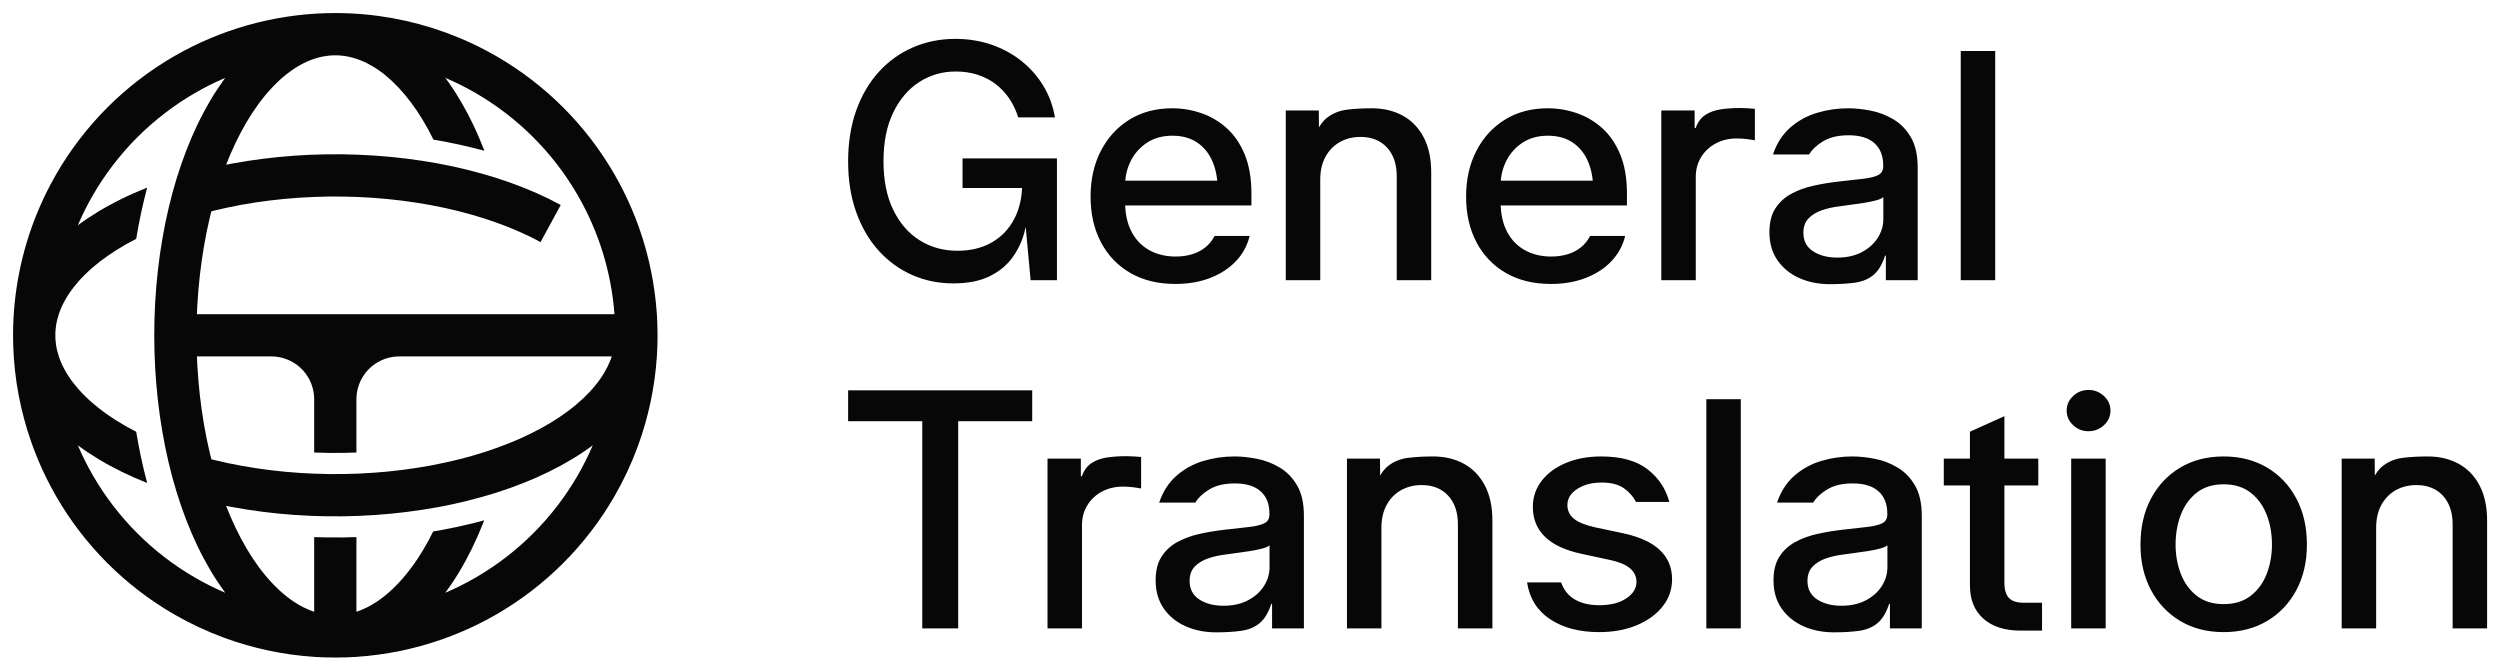
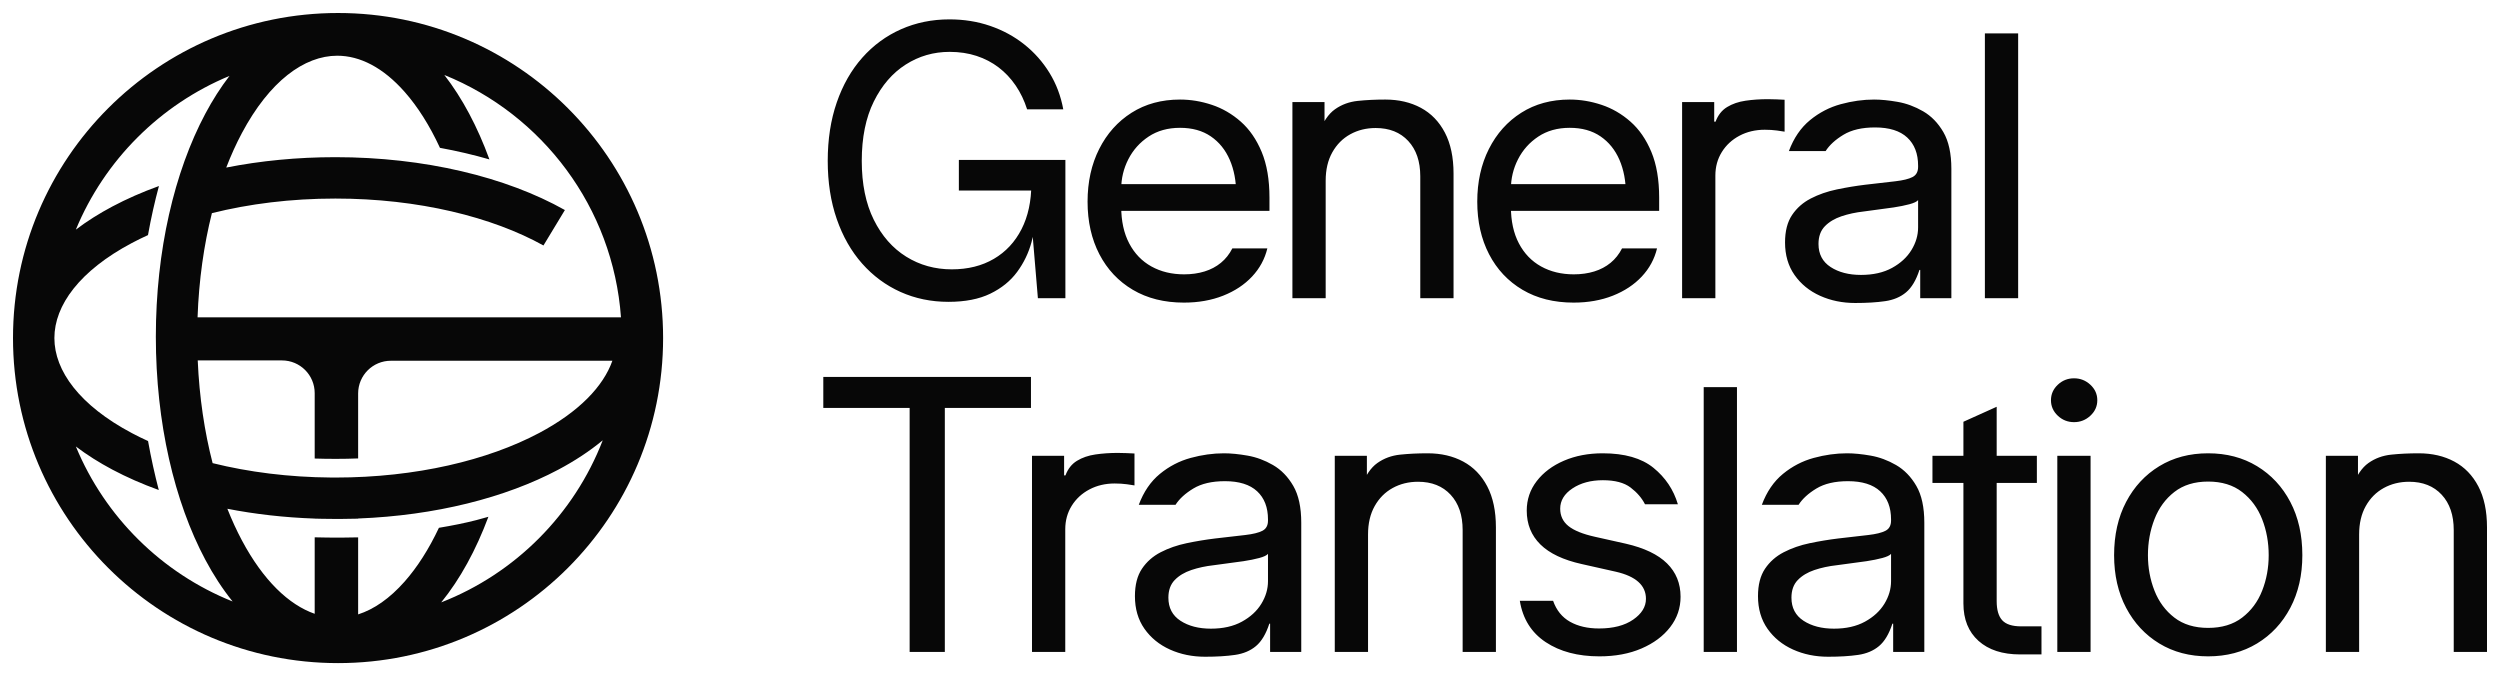
- <svg xmlns="http://www.w3.org/2000/svg" viewBox="-5.418 -5.418 1050.305 281.732" width="1050.305" height="281.732" role="img" aria-label="General Translation">
-   <path fill="#070707" fill-rule="nonzero" transform="translate(-31.6589 -31.6589) scale(1.305522)" d="M225.36 163.71C223.32 169.27 220.79 174.68 217.81 179.85C208.71 195.61 195.61 208.71 179.85 217.81C178.13 218.8 176.38 219.75 174.6 220.64C170.68 222.61 166.64 224.33 162.51 225.79C153.6 228.93 144.27 230.85 134.8 231.48C134.52 231.5 134.24 231.51 133.96 231.53C133.18 231.57 132.4 231.61 131.62 231.64C130.42 231.68 129.21 231.7 128 231.7C126.72 231.7 125.44 231.68 124.17 231.63C123.4 231.6 122.63 231.56 121.86 231.52C121.64 231.5 121.42 231.49 121.2 231.48C111.3 230.83 101.57 228.76 92.29 225.36C86.79 223.34 81.44 220.85 76.32 217.91C76.26 217.87 76.21 217.84 76.15 217.81C60.39 208.71 47.29 195.61 38.19 179.85C37.06 177.88 35.99 175.88 34.98 173.84C33.15 170.13 31.55 166.31 30.18 162.42C26.68 152.47 24.7 142.01 24.36 131.41C24.32 130.27 24.3 129.14 24.3 128C24.3 114.26 27.03 100.8 32.18 88.34C33.43 85.33 34.81 82.39 36.34 79.51C36.93 78.38 37.55 77.26 38.19 76.15C47.29 60.39 60.39 47.29 76.15 38.19C91.05 29.59 107.85 24.84 125.02 24.34C126.01 24.31 127 24.3 128 24.3C129.68 24.3 131.36 24.34 133.03 24.42C145.02 25 156.73 27.66 167.66 32.18C171.79 33.89 175.82 35.87 179.71 38.11C179.76 38.14 179.8 38.17 179.85 38.19C195.61 47.29 208.71 60.39 217.81 76.15C218.8 77.87 219.75 79.62 220.64 81.4C222.61 85.31 224.33 89.35 225.79 93.49C228.93 102.4 230.85 111.73 231.48 121.2C231.49 121.42 231.5 121.64 231.52 121.86C231.56 122.63 231.6 123.4 231.63 124.17C231.68 125.44 231.7 126.72 231.7 128C231.7 129.01 231.69 130.03 231.66 131.04C231.65 131.23 231.64 131.43 231.64 131.62C231.61 132.4 231.57 133.18 231.53 133.96C231.51 134.24 231.5 134.52 231.48 134.8C230.83 144.7 228.76 154.43 225.36 163.71ZM83.61 118.25C83.56 119.23 83.51 120.22 83.47 121.2L217.84 121.2C216.83 107.75 212.8 94.68 206.03 82.95C198.12 69.25 186.75 57.88 173.05 49.97C169.93 48.17 166.71 46.56 163.41 45.15C163.78 45.64 164.14 46.14 164.5 46.65C165.24 47.71 165.97 48.79 166.68 49.9C167.39 51.02 168.08 52.16 168.75 53.33C169.43 54.5 170.09 55.7 170.73 56.92C171.37 58.15 171.99 59.4 172.59 60.67C173.19 61.95 173.78 63.25 174.34 64.58C174.91 65.9 175.46 67.25 175.99 68.62C174.66 68.26 173.33 67.92 171.98 67.59C170.63 67.25 169.27 66.94 167.91 66.64C166.54 66.34 165.16 66.06 163.78 65.79C162.39 65.52 161 65.27 159.59 65.04C159.03 63.9 158.46 62.8 157.88 61.73C157.29 60.66 156.69 59.63 156.09 58.62C155.48 57.62 154.86 56.65 154.23 55.71C153.6 54.78 152.96 53.88 152.31 53.01C151.66 52.15 151 51.32 150.34 50.53C149.68 49.74 149.01 48.98 148.34 48.27C147.66 47.55 146.98 46.87 146.3 46.23C145.62 45.59 144.93 44.99 144.24 44.42C143.56 43.86 142.87 43.33 142.18 42.85C141.49 42.36 140.8 41.91 140.11 41.5C139.43 41.09 138.74 40.71 138.06 40.37C137.37 40.04 136.69 39.73 136.01 39.47C135.34 39.2 134.66 38.97 133.99 38.78C133.32 38.58 132.65 38.42 131.98 38.29C131.32 38.16 130.65 38.06 129.99 38C129.32 37.93 128.66 37.9 128 37.9C127.32 37.9 126.65 37.93 125.97 38C125.3 38.07 124.62 38.17 123.94 38.3C123.26 38.44 122.58 38.6 121.89 38.81C121.21 39.01 120.52 39.25 119.83 39.53C119.14 39.81 118.44 40.12 117.74 40.47C117.05 40.83 116.35 41.21 115.65 41.64C114.95 42.07 114.24 42.54 113.54 43.05C112.84 43.56 112.14 44.1 111.44 44.69C110.74 45.28 110.04 45.9 109.35 46.57C108.65 47.24 107.96 47.94 107.28 48.69C106.59 49.43 105.91 50.22 105.24 51.04C104.56 51.86 103.9 52.72 103.24 53.62C102.59 54.52 101.94 55.45 101.3 56.42C100.66 57.4 100.04 58.4 99.42 59.44C98.81 60.49 98.21 61.56 97.62 62.67C97.03 63.78 96.45 64.92 95.89 66.1C95.33 67.27 94.79 68.47 94.25 69.71C93.78 70.82 93.31 71.95 92.86 73.1C93.44 72.99 94.03 72.88 94.61 72.77C96.25 72.46 97.9 72.18 99.57 71.92C101.23 71.66 102.91 71.42 104.59 71.21C106.28 70.99 107.97 70.8 109.67 70.64C111.37 70.47 113.08 70.32 114.8 70.2C116.51 70.08 118.23 69.99 119.96 69.91C121.68 69.84 123.4 69.79 125.13 69.76C126.86 69.74 128.59 69.73 130.32 69.75C132.05 69.78 133.77 69.82 135.5 69.89C137.22 69.96 138.94 70.05 140.66 70.17C142.37 70.28 144.08 70.42 145.79 70.58C147.49 70.75 149.19 70.93 150.87 71.14C152.56 71.35 154.24 71.58 155.9 71.84C157.57 72.09 159.22 72.37 160.87 72.67C162.51 72.97 164.13 73.3 165.75 73.64C167.36 73.99 168.96 74.36 170.54 74.75C172.12 75.14 173.68 75.55 175.22 75.99C176.76 76.42 178.29 76.88 179.79 77.35C181.29 77.83 182.78 78.33 184.24 78.85C185.7 79.37 187.13 79.91 188.54 80.47C189.96 81.03 191.34 81.61 192.71 82.21C194.07 82.82 195.4 83.44 196.71 84.08C198.02 84.72 199.3 85.38 200.55 86.06L194.05 98.01C192.98 97.43 191.88 96.86 190.75 96.3C189.62 95.75 188.45 95.2 187.26 94.68C186.07 94.15 184.85 93.64 183.6 93.14C182.35 92.64 181.08 92.16 179.78 91.7C178.48 91.24 177.16 90.79 175.81 90.36C174.47 89.93 173.1 89.52 171.71 89.13C170.32 88.73 168.9 88.36 167.48 88C166.04 87.64 164.6 87.31 163.13 86.99C161.66 86.67 160.18 86.38 158.69 86.1C157.19 85.82 155.68 85.57 154.15 85.33C152.63 85.09 151.09 84.88 149.55 84.68C148 84.49 146.44 84.31 144.88 84.16C143.31 84 141.74 83.87 140.16 83.76C138.58 83.65 137 83.56 135.41 83.5C133.82 83.43 132.23 83.38 130.64 83.36C129.05 83.34 127.45 83.33 125.86 83.35C124.27 83.37 122.68 83.41 121.09 83.48C119.5 83.54 117.91 83.62 116.33 83.73C114.75 83.83 113.18 83.96 111.61 84.11C110.05 84.26 108.49 84.43 106.94 84.62C105.39 84.81 103.85 85.02 102.32 85.25C100.8 85.49 99.28 85.74 97.78 86.01C96.28 86.29 94.8 86.58 93.33 86.89C91.86 87.21 90.41 87.54 88.97 87.89C88.68 87.96 88.39 88.03 88.11 88.11C87.93 88.78 87.77 89.47 87.61 90.15C87.26 91.63 86.93 93.12 86.62 94.63C86.31 96.14 86.03 97.67 85.76 99.21C85.49 100.75 85.25 102.31 85.03 103.88C84.8 105.45 84.6 107.03 84.42 108.62C84.24 110.21 84.08 111.81 83.95 113.41C83.81 115.02 83.7 116.63 83.61 118.25ZM82.95 206.03C86.07 207.83 89.29 209.44 92.59 210.85C92.48 210.7 92.37 210.55 92.26 210.41C91.47 209.32 90.69 208.19 89.93 207.04C89.17 205.88 88.43 204.69 87.71 203.46C86.99 202.24 86.29 200.99 85.61 199.71C84.93 198.43 84.26 197.11 83.62 195.77C82.98 194.43 82.36 193.06 81.76 191.67C81.16 190.27 80.58 188.85 80.02 187.4C79.47 185.96 78.93 184.49 78.41 182.99C77.9 181.5 77.4 179.98 76.93 178.44C76.46 176.9 76.01 175.35 75.58 173.77C75.16 172.19 74.75 170.59 74.37 168.98C73.99 167.36 73.63 165.73 73.29 164.08C72.96 162.44 72.65 160.77 72.36 159.1C72.07 157.43 71.8 155.74 71.56 154.04C71.32 152.34 71.1 150.63 70.91 148.91C70.71 147.19 70.54 145.46 70.4 143.73C70.25 141.99 70.13 140.25 70.03 138.51C69.93 136.76 69.86 135.01 69.81 133.26C69.76 131.51 69.74 129.75 69.74 128C69.74 126.25 69.76 124.49 69.81 122.74Q69.89 120.11 70.03 117.49C70.13 115.75 70.25 114.01 70.4 112.27C70.54 110.54 70.71 108.81 70.91 107.09C71.1 105.37 71.32 103.66 71.56 101.96C71.8 100.26 72.07 98.57 72.36 96.9C72.65 95.22 72.96 93.56 73.29 91.92C73.63 90.27 73.99 88.64 74.37 87.02C74.75 85.41 75.16 83.81 75.58 82.23C76.01 80.65 76.46 79.1 76.93 77.56C77.4 76.02 77.9 74.5 78.41 73.01C78.93 71.51 79.47 70.04 80.02 68.6C80.58 67.15 81.16 65.73 81.76 64.33C82.36 62.94 82.98 61.57 83.62 60.23C84.26 58.89 84.93 57.58 85.61 56.29C86.29 55.01 86.99 53.76 87.71 52.53C88.43 51.31 89.17 50.12 89.93 48.97C90.69 47.81 91.47 46.68 92.26 45.59C92.37 45.45 92.48 45.3 92.59 45.15C89.29 46.56 86.07 48.17 82.95 49.97C69.25 57.88 57.88 69.25 49.97 82.95C48.17 86.07 46.56 89.29 45.15 92.59C46.17 91.83 47.23 91.09 48.31 90.36C49.44 89.61 50.6 88.87 51.79 88.15C52.98 87.43 54.21 86.74 55.46 86.06C56.71 85.38 57.99 84.71 59.3 84.07C60.6 83.43 61.94 82.81 63.3 82.21C64.66 81.61 66.05 81.03 67.46 80.47C67.11 81.8 66.77 83.15 66.44 84.5C66.11 85.86 65.8 87.22 65.51 88.6C65.21 89.98 64.93 91.36 64.67 92.76C64.41 94.15 64.16 95.55 63.93 96.96C62.81 97.54 61.71 98.12 60.65 98.72C59.6 99.32 58.57 99.94 57.58 100.56C56.59 101.18 55.63 101.82 54.71 102.46C53.79 103.11 52.91 103.76 52.06 104.42C51.21 105.08 50.4 105.75 49.63 106.42C48.86 107.1 48.13 107.78 47.44 108.47C46.74 109.15 46.09 109.84 45.47 110.53C44.85 111.23 44.28 111.92 43.74 112.62C43.2 113.31 42.7 114.01 42.24 114.71C41.78 115.4 41.36 116.1 40.98 116.79C40.59 117.48 40.25 118.18 39.94 118.86C39.63 119.55 39.36 120.24 39.12 120.92C38.89 121.6 38.69 122.28 38.52 122.96C38.35 123.64 38.22 124.31 38.12 124.98C38.02 125.66 37.96 126.33 37.92 127C37.89 127.67 37.89 128.33 37.92 129C37.96 129.67 38.02 130.34 38.12 131.02C38.22 131.69 38.35 132.36 38.52 133.04C38.69 133.72 38.89 134.4 39.12 135.08C39.36 135.76 39.63 136.45 39.94 137.14C40.25 137.82 40.59 138.52 40.98 139.21C41.36 139.9 41.78 140.6 42.24 141.29C42.7 141.99 43.2 142.69 43.74 143.38C44.28 144.08 44.85 144.77 45.47 145.47C46.09 146.16 46.74 146.85 47.44 147.53C48.13 148.22 48.86 148.9 49.63 149.58C50.4 150.25 51.21 150.92 52.06 151.58C52.91 152.24 53.79 152.9 54.71 153.54C55.63 154.18 56.59 154.82 57.58 155.44C58.57 156.06 59.6 156.68 60.65 157.28C61.71 157.88 62.81 158.46 63.93 159.04C64.16 160.45 64.41 161.85 64.67 163.24C64.93 164.64 65.21 166.02 65.51 167.4C65.8 168.78 66.11 170.14 66.44 171.5C66.77 172.85 67.11 174.2 67.46 175.53C66.05 174.97 64.66 174.39 63.3 173.79C61.94 173.19 60.6 172.57 59.3 171.93C57.99 171.29 56.71 170.62 55.46 169.95C54.21 169.26 52.98 168.57 51.79 167.85C50.6 167.13 49.44 166.39 48.31 165.64C47.23 164.91 46.17 164.17 45.15 163.41C46.56 166.71 48.17 169.93 49.97 173.05C57.88 186.75 69.25 198.12 82.95 206.03ZM87.61 165.85C87.77 166.53 87.93 167.22 88.11 167.89C88.4 167.97 88.7 168.04 89 168.12C90.43 168.47 91.89 168.8 93.36 169.12C94.84 169.43 96.32 169.72 97.83 169.99C99.33 170.27 100.85 170.52 102.38 170.75C103.91 170.99 105.46 171.2 107.01 171.39C108.56 171.58 110.13 171.75 111.7 171.9C113.27 172.04 114.85 172.17 116.43 172.28C118.01 172.38 119.6 172.47 121.2 172.53C122.79 172.59 124.39 172.63 125.98 172.65C127.58 172.67 129.18 172.66 130.77 172.64C132.12 172.62 133.46 172.58 134.8 172.53C135.05 172.52 135.3 172.51 135.56 172.5C137.15 172.43 138.74 172.34 140.32 172.23C141.9 172.11 143.48 171.98 145.04 171.83C146.61 171.67 148.17 171.49 149.72 171.3C151.27 171.1 152.81 170.88 154.34 170.64C155.87 170.4 157.38 170.15 158.88 169.87C160.38 169.59 161.86 169.29 163.33 168.96C164.8 168.65 166.25 168.31 167.68 167.95C169.11 167.59 170.52 167.21 171.92 166.82C173.31 166.42 174.68 166 176.03 165.57C177.37 165.14 178.7 164.69 180 164.22C181.3 163.76 182.57 163.27 183.82 162.77C185.06 162.27 186.28 161.76 187.48 161.23C188.67 160.7 189.83 160.15 190.96 159.59C192.09 159.04 193.2 158.46 194.27 157.88C195.34 157.29 196.37 156.69 197.38 156.09C198.38 155.48 199.35 154.86 200.29 154.23C201.22 153.6 202.12 152.96 202.99 152.31C203.85 151.66 204.68 151.01 205.47 150.34C206.26 149.68 207.02 149.01 207.73 148.34C208.45 147.66 209.13 146.98 209.77 146.3C210.41 145.62 211.01 144.93 211.57 144.24C212.14 143.56 212.66 142.87 213.15 142.18C213.64 141.49 214.09 140.8 214.5 140.11C214.91 139.43 215.29 138.74 215.63 138.06C215.96 137.37 216.26 136.69 216.53 136.01C216.69 135.61 216.84 135.2 216.97 134.8L148.57 134.8C146.15 134.8 143.78 135.44 141.69 136.65C139.59 137.85 137.85 139.59 136.65 141.69C135.44 143.78 134.8 146.15 134.8 148.57L134.8 165.72Q132.74 165.81 130.67 165.84Q128.36 165.88 126.06 165.85Q123.76 165.82 121.46 165.73Q121.33 165.73 121.2 165.72L121.2 148.57C121.2 146.15 120.56 143.78 119.36 141.69C118.15 139.59 116.41 137.85 114.31 136.65C112.22 135.44 109.85 134.8 107.43 134.8L83.47 134.8C83.51 135.78 83.56 136.77 83.61 137.75C83.7 139.37 83.81 140.98 83.95 142.59C84.08 144.2 84.24 145.79 84.42 147.38C84.6 148.97 84.8 150.55 85.03 152.12C85.25 153.69 85.49 155.25 85.76 156.79C86.03 158.33 86.31 159.86 86.62 161.37C86.93 162.88 87.26 164.37 87.61 165.85ZM165.49 207.9C164.81 208.91 164.12 209.89 163.41 210.85C166.71 209.44 169.93 207.83 173.05 206.03C186.75 198.12 198.12 186.75 206.03 173.05C207.83 169.93 209.44 166.71 210.85 163.41C209.83 164.17 208.78 164.91 207.69 165.63C206.57 166.39 205.41 167.13 204.21 167.84C203.02 168.56 201.8 169.26 200.55 169.94C199.3 170.62 198.02 171.28 196.71 171.92C195.4 172.56 194.07 173.18 192.71 173.79C191.35 174.39 189.96 174.97 188.55 175.53C187.13 176.09 185.7 176.63 184.24 177.15C182.78 177.67 181.3 178.17 179.79 178.65C179.5 178.74 179.21 178.83 178.92 178.92C177.7 179.3 176.47 179.66 175.22 180.01C173.68 180.45 172.12 180.86 170.54 181.25C168.96 181.64 167.36 182.01 165.75 182.36C164.88 182.54 164.01 182.72 163.14 182.9C162.38 183.04 161.63 183.19 160.87 183.33C159.23 183.63 157.57 183.91 155.9 184.16C154.24 184.42 152.56 184.65 150.88 184.86C149.19 185.07 147.49 185.26 145.79 185.42C144.09 185.58 142.38 185.72 140.66 185.84C138.94 185.95 137.22 186.04 135.5 186.11C135.27 186.12 135.03 186.13 134.8 186.14C133.31 186.19 131.81 186.23 130.32 186.25C128.59 186.27 126.86 186.26 125.13 186.24C123.82 186.22 122.51 186.19 121.2 186.14C120.79 186.12 120.37 186.11 119.96 186.09C118.23 186.01 116.51 185.92 114.8 185.8C113.08 185.68 111.38 185.53 109.67 185.37C107.97 185.2 106.28 185.01 104.59 184.79C102.91 184.58 101.23 184.34 99.57 184.08C97.9 183.82 96.25 183.54 94.61 183.23C94.03 183.12 93.44 183.01 92.86 182.9C93.31 184.05 93.78 185.18 94.25 186.29C94.79 187.53 95.33 188.73 95.89 189.9C96.45 191.08 97.03 192.22 97.62 193.33C98.21 194.44 98.81 195.51 99.42 196.56C100.04 197.6 100.66 198.6 101.3 199.58C101.94 200.55 102.59 201.48 103.24 202.38C103.9 203.28 104.56 204.14 105.24 204.96C105.91 205.79 106.59 206.57 107.28 207.31C107.96 208.06 108.65 208.76 109.35 209.43C110.04 210.1 110.74 210.73 111.44 211.31C112.14 211.9 112.84 212.45 113.54 212.95C114.24 213.46 114.95 213.93 115.65 214.36C116.35 214.79 117.05 215.18 117.74 215.53C118.44 215.88 119.14 216.19 119.83 216.47C120.29 216.65 120.74 216.82 121.2 216.97L121.2 192.94Q123.11 193.01 125.03 193.04Q127.72 193.08 130.4 193.05Q132.6 193.02 134.8 192.94L134.8 216.97C135.23 216.83 135.65 216.68 136.08 216.51C136.76 216.24 137.45 215.93 138.14 215.59C138.83 215.24 139.52 214.86 140.21 214.44C140.9 214.02 141.6 213.57 142.29 213.07C142.99 212.58 143.68 212.04 144.37 211.47C145.07 210.9 145.76 210.28 146.44 209.63C147.13 208.98 147.82 208.29 148.49 207.56C149.17 206.84 149.85 206.07 150.51 205.26C151.18 204.46 151.84 203.62 152.49 202.74C153.14 201.86 153.79 200.95 154.42 200C155.05 199.05 155.68 198.06 156.29 197.04C156.9 196.02 157.5 194.97 158.08 193.89C158.67 192.8 159.24 191.68 159.8 190.53C160.178 189.754 160.551 188.969 160.917 188.169C160.551 188.969 160.178 189.754 159.8 190.53C159.702 190.73 159.605 190.93 159.506 191.128Q160.87 190.9 162.21 190.66Q164.79 190.18 167.31 189.64Q169.85 189.1 172.33 188.48Q174.14 188.04 175.921 187.55C176.295 186.589 176.657 185.617 177.01 184.64C177.53 183.19 178.03 181.72 178.51 180.23C178.587 179.989 178.658 179.759 178.729 179.53C178.657 179.762 178.585 179.995 178.51 180.23C178.03 181.72 177.53 183.19 177.01 184.64C176.49 186.08 175.95 187.51 175.38 188.91C174.82 190.31 174.24 191.69 173.64 193.04C173.04 194.39 172.41 195.72 171.77 197.01C171.13 198.31 170.47 199.58 169.79 200.82C169.11 202.06 168.42 203.27 167.7 204.45C166.98 205.63 166.25 206.79 165.49 207.9Z" />
-   <path fill="#070707" transform="translate(344.1824 112.3134) scale(0.06993007)" d="M728.96 19Q593.96 19 478.74 -32.42Q363.52 -83.84 277.56 -179.84Q191.6 -275.84 143.8 -411.26Q96 -546.68 96 -713.68Q96 -882.8 144.36 -1018.96Q192.72 -1155.12 280.06 -1251.38Q367.4 -1347.64 485.24 -1398.82Q603.08 -1450 740.2 -1450Q855.28 -1450 955.96 -1415.6Q1056.64 -1381.2 1136.18 -1318.14Q1215.72 -1255.08 1268.22 -1168.86Q1320.72 -1082.64 1338.6 -978.16H1117.96Q1098.04 -1042.04 1063.26 -1092.8Q1028.48 -1143.56 980.92 -1179.44Q933.36 -1215.32 873.44 -1234.64Q813.52 -1253.96 742.32 -1253.96Q621.64 -1253.96 523.58 -1190.92Q425.52 -1127.88 367.02 -1007.46Q308.52 -887.04 308.52 -714.64Q308.52 -543.6 366.78 -423.44Q425.04 -303.28 525.36 -240.16Q625.68 -177.04 752.52 -177.04Q871.32 -177.04 958.8 -226.98Q1046.28 -276.92 1094.16 -368.44Q1142.04 -459.96 1142.04 -585.44H1177.4V-457.08Q1177.4 -369.48 1154.32 -285.04Q1131.24 -200.6 1079.56 -131.78Q1027.88 -62.96 941.82 -21.98Q855.76 19 728.96 19ZM1192.36 0 1159.96 -352.4V-553.92H783.44V-731.8H1350.56V0ZM2061.6 22.36Q1905.88 22.36 1791.62 -43.66Q1677.36 -109.68 1614.98 -228.1Q1552.6 -346.52 1552.6 -502.8Q1552.6 -657.12 1614.22 -776.88Q1675.84 -896.64 1786 -964.82Q1896.16 -1033 2043.2 -1033Q2132.12 -1033 2217.1 -1004.06Q2302.08 -975.12 2370.4 -913.76Q2438.72 -852.4 2478.82 -754.98Q2518.92 -657.56 2518.92 -520.76V-449.36H1669.76V-598.28H2413.68L2315.84 -548.72Q2315.84 -642.48 2284.66 -714.46Q2253.48 -786.44 2192.96 -827.34Q2132.44 -868.24 2043.84 -868.24Q1955.4 -868.24 1891.86 -826.42Q1828.32 -784.6 1794.2 -716.9Q1760.08 -649.2 1760.08 -570.56V-469.92Q1760.08 -365.12 1798.62 -291.72Q1837.16 -218.32 1905.8 -180.36Q1974.44 -142.4 2063.72 -142.4Q2117.56 -142.4 2162.86 -156.2Q2208.16 -170 2242.26 -197.52Q2276.36 -225.04 2298.08 -266.2H2508.24Q2487.92 -180.8 2427.06 -115.78Q2366.2 -50.76 2272.56 -14.2Q2178.92 22.36 2061.6 22.36ZM2932.44 -604.92V0H2725.36V-1020H2923.72L2925 -857.56H2896.64Q2927.52 -942.96 2977.9 -979.94Q3028.28 -1016.92 3095.02 -1024.96Q3161.76 -1033 3241.8 -1033Q3347.6 -1033 3428.08 -988.88Q3508.56 -944.76 3553.8 -858.6Q3599.04 -772.44 3599.04 -648.16V0H3391.96V-624.24Q3391.96 -733.68 3333.38 -797.34Q3274.8 -861 3174.04 -861Q3105.68 -861 3050.92 -830.58Q2996.16 -800.16 2964.3 -742.66Q2932.44 -685.16 2932.44 -604.92ZM4317.6 22.36Q4161.88 22.36 4047.62 -43.66Q3933.36 -109.68 3870.98 -228.1Q3808.6 -346.52 3808.6 -502.8Q3808.6 -657.12 3870.22 -776.88Q3931.84 -896.64 4042 -964.82Q4152.16 -1033 4299.2 -1033Q4388.12 -1033 4473.1 -1004.06Q4558.08 -975.12 4626.4 -913.76Q4694.72 -852.4 4734.82 -754.98Q4774.92 -657.56 4774.92 -520.76V-449.36H3925.76V-598.28H4669.68L4571.84 -548.72Q4571.84 -642.48 4540.66 -714.46Q4509.48 -786.44 4448.96 -827.34Q4388.44 -868.24 4299.84 -868.24Q4211.4 -868.24 4147.86 -826.42Q4084.32 -784.6 4050.2 -716.9Q4016.08 -649.2 4016.08 -570.56V-469.92Q4016.08 -365.12 4054.62 -291.72Q4093.16 -218.32 4161.8 -180.36Q4230.44 -142.4 4319.72 -142.4Q4373.56 -142.4 4418.86 -156.2Q4464.16 -170 4498.26 -197.52Q4532.36 -225.04 4554.08 -266.2H4764.24Q4743.92 -180.8 4683.06 -115.78Q4622.2 -50.76 4528.56 -14.2Q4434.92 22.36 4317.6 22.36ZM4981.36 0V-1020H5181.64V-914H5187.68Q5206.68 -968.04 5246.72 -993.68Q5286.76 -1019.32 5340.56 -1027Q5394.36 -1034.68 5454.4 -1034.68Q5473.52 -1034.68 5499.78 -1033.2Q5526.04 -1031.72 5543.64 -1029.76V-840.4Q5529.96 -843.52 5498.62 -847.6Q5467.28 -851.68 5434.08 -851.68Q5364.28 -851.68 5308.42 -821.8Q5252.56 -791.92 5220.5 -739.52Q5188.44 -687.12 5188.44 -620.88V0ZM5993.36 23.72Q5893.04 23.72 5810.68 -12.98Q5728.32 -49.68 5679.62 -119.54Q5630.92 -189.4 5630.92 -288.56Q5630.92 -375.92 5666.38 -431.14Q5701.84 -486.36 5761.64 -518.9Q5821.44 -551.44 5895.04 -567.74Q5968.64 -584.04 6044.08 -592.56Q6139.12 -602.6 6198.58 -610Q6258.04 -617.4 6286.32 -632.8Q6314.6 -648.2 6314.6 -684.92V-690.6Q6314.6 -775.64 6261.86 -823.26Q6209.12 -870.88 6107.24 -870.88Q6014.4 -870.88 5955.56 -836Q5896.72 -801.12 5869.28 -755.56H5652.2Q5685.88 -855.32 5755.8 -916.8Q5825.72 -978.28 5916.76 -1005.64Q6007.8 -1033 6103.84 -1033Q6167.6 -1033 6239.86 -1018.84Q6312.12 -1004.68 6376.44 -966.32Q6440.76 -927.96 6481.22 -858.14Q6521.68 -788.32 6521.68 -676.32V0H6330.4V-147.64H6325.76Q6299.44 -67 6254.9 -30.74Q6210.36 5.52 6145.1 14.62Q6079.84 23.72 5993.36 23.72ZM6038.56 -136.04Q6125.08 -136.04 6187.26 -169.5Q6249.44 -202.96 6282.34 -255.62Q6315.24 -308.28 6315.24 -366.88V-499.6Q6304.44 -488.56 6271.82 -479.78Q6239.2 -471 6197.52 -464.4Q6155.84 -457.8 6116.78 -452.96Q6077.72 -448.12 6053.88 -444.28Q5993.76 -437.28 5944.26 -419.76Q5894.76 -402.24 5864.88 -370.24Q5835 -338.24 5835 -285.36Q5835 -212.12 5892.96 -174.08Q5950.92 -136.04 6038.56 -136.04ZM6987.44 -1377V0H6780.36V-1377Z" />
-   <path fill="#070707" transform="translate(345.6901 258.5823) scale(0.06993007)" d="M74.44 -1244.68V-1430H1180.36V-1244.68H735.72V0H519.92V-1244.68ZM1272.36 0V-1020H1472.64V-914H1478.68Q1497.68 -968.04 1537.72 -993.68Q1577.76 -1019.32 1631.56 -1027Q1685.36 -1034.68 1745.4 -1034.68Q1764.52 -1034.68 1790.78 -1033.2Q1817.04 -1031.72 1834.64 -1029.76V-840.4Q1820.96 -843.52 1789.62 -847.6Q1758.28 -851.68 1725.08 -851.68Q1655.28 -851.68 1599.42 -821.8Q1543.56 -791.92 1511.5 -739.52Q1479.44 -687.12 1479.44 -620.88V0ZM2284.36 23.72Q2184.04 23.72 2101.68 -12.98Q2019.32 -49.68 1970.62 -119.54Q1921.92 -189.4 1921.92 -288.56Q1921.92 -375.92 1957.38 -431.14Q1992.84 -486.36 2052.64 -518.9Q2112.44 -551.44 2186.04 -567.74Q2259.64 -584.04 2335.08 -592.56Q2430.12 -602.6 2489.58 -610Q2549.04 -617.4 2577.32 -632.8Q2605.6 -648.2 2605.6 -684.92V-690.6Q2605.6 -775.64 2552.86 -823.26Q2500.12 -870.88 2398.24 -870.88Q2305.4 -870.88 2246.56 -836Q2187.72 -801.12 2160.28 -755.56H1943.2Q1976.88 -855.32 2046.8 -916.8Q2116.72 -978.28 2207.76 -1005.64Q2298.8 -1033 2394.84 -1033Q2458.6 -1033 2530.86 -1018.84Q2603.12 -1004.68 2667.44 -966.32Q2731.76 -927.96 2772.22 -858.14Q2812.68 -788.32 2812.68 -676.32V0H2621.4V-147.64H2616.76Q2590.44 -67 2545.9 -30.74Q2501.36 5.52 2436.1 14.62Q2370.84 23.72 2284.36 23.72ZM2329.56 -136.04Q2416.08 -136.04 2478.26 -169.5Q2540.44 -202.96 2573.34 -255.62Q2606.24 -308.28 2606.24 -366.88V-499.6Q2595.44 -488.56 2562.82 -479.78Q2530.2 -471 2488.52 -464.4Q2446.84 -457.8 2407.78 -452.96Q2368.72 -448.12 2344.88 -444.28Q2284.76 -437.28 2235.26 -419.76Q2185.76 -402.24 2155.88 -370.24Q2126 -338.24 2126 -285.36Q2126 -212.12 2183.96 -174.08Q2241.92 -136.04 2329.56 -136.04ZM3278.44 -604.92V0H3071.36V-1020H3269.72L3271 -857.56H3242.64Q3273.52 -942.96 3323.9 -979.94Q3374.28 -1016.92 3441.02 -1024.96Q3507.76 -1033 3587.8 -1033Q3693.6 -1033 3774.08 -988.88Q3854.56 -944.76 3899.8 -858.6Q3945.04 -772.44 3945.04 -648.16V0H3737.96V-624.24Q3737.96 -733.68 3679.38 -797.34Q3620.8 -861 3520.04 -861Q3451.68 -861 3396.92 -830.58Q3342.16 -800.16 3310.3 -742.66Q3278.44 -685.16 3278.44 -604.92ZM4585.76 22.36Q4408.8 22.36 4292.18 -54.84Q4175.56 -132.04 4153.36 -276.24H4357.88Q4382.92 -206.4 4441.72 -172.84Q4500.52 -139.28 4586.8 -139.28Q4689 -139.28 4749.82 -180.48Q4810.64 -221.68 4810.64 -278.88Q4810.64 -375.56 4660.24 -409.16L4480.48 -448.04Q4333.6 -479.4 4260.84 -550.36Q4188.08 -621.32 4188.08 -729.4Q4188.08 -818.44 4241.44 -887.06Q4294.8 -955.68 4387.74 -994.34Q4480.68 -1033 4598.92 -1033Q4777.44 -1033 4877.08 -955.98Q4976.72 -878.96 5007.84 -759.52H4807.88Q4784 -806.6 4735.84 -841.4Q4687.68 -876.2 4601.04 -876.2Q4514.24 -876.2 4454.96 -837.78Q4395.68 -799.36 4395.68 -741.32Q4395.68 -690.76 4435.08 -658.58Q4474.48 -626.4 4563.04 -607L4733 -571Q4879.88 -538.96 4952.22 -469.62Q5024.56 -400.28 5024.56 -295Q5024.56 -203.8 4968.08 -132.2Q4911.6 -60.6 4812.76 -19.12Q4713.92 22.36 4585.76 22.36ZM5437.44 -1377V0H5230.36V-1377ZM5996.36 23.72Q5896.04 23.72 5813.68 -12.98Q5731.32 -49.68 5682.62 -119.54Q5633.92 -189.4 5633.92 -288.56Q5633.92 -375.92 5669.38 -431.14Q5704.84 -486.36 5764.64 -518.9Q5824.44 -551.44 5898.04 -567.74Q5971.64 -584.04 6047.08 -592.56Q6142.12 -602.6 6201.58 -610Q6261.04 -617.4 6289.32 -632.8Q6317.6 -648.2 6317.6 -684.92V-690.6Q6317.6 -775.64 6264.86 -823.26Q6212.12 -870.88 6110.24 -870.88Q6017.4 -870.88 5958.56 -836Q5899.72 -801.12 5872.28 -755.56H5655.2Q5688.88 -855.32 5758.8 -916.8Q5828.72 -978.28 5919.76 -1005.64Q6010.8 -1033 6106.84 -1033Q6170.6 -1033 6242.86 -1018.84Q6315.12 -1004.68 6379.44 -966.32Q6443.76 -927.96 6484.22 -858.14Q6524.68 -788.32 6524.68 -676.32V0H6333.4V-147.64H6328.76Q6302.44 -67 6257.9 -30.74Q6213.36 5.52 6148.1 14.62Q6082.84 23.72 5996.36 23.72ZM6041.56 -136.04Q6128.08 -136.04 6190.26 -169.5Q6252.44 -202.96 6285.34 -255.62Q6318.24 -308.28 6318.24 -366.88V-499.6Q6307.44 -488.56 6274.82 -479.78Q6242.2 -471 6200.52 -464.4Q6158.84 -457.8 6119.78 -452.96Q6080.72 -448.12 6056.88 -444.28Q5996.76 -437.28 5947.26 -419.76Q5897.76 -402.24 5867.88 -370.24Q5838 -338.24 5838 -285.36Q5838 -212.12 5895.96 -174.08Q5953.92 -136.04 6041.56 -136.04ZM7224.64 -1020V-858.84H6657V-1020ZM6814 -1181.64 7021.07 -1275V-274.08Q7021.07 -211.84 7048.24 -182.9Q7075.4 -153.96 7139.44 -153.96Q7165.92 -153.96 7192.9 -153.96Q7219.88 -153.96 7247.2 -153.96V13.48Q7215.2 13.48 7183.2 13.48Q7151.2 13.48 7120.04 13.48Q6975.48 13.48 6894.74 -58.46Q6814 -130.4 6814 -258.72ZM7422.36 0V-1020H7629.44V0ZM7526.32 -1184.44Q7472.68 -1184.44 7433.9 -1220.86Q7395.12 -1257.27 7395.12 -1308.36Q7395.12 -1359.52 7433.93 -1395.98Q7472.75 -1432.44 7526.32 -1432.44Q7579.96 -1432.44 7619.16 -1395.98Q7658.36 -1359.51 7658.36 -1308.36Q7658.36 -1257.2 7619.16 -1220.82Q7579.96 -1184.44 7526.32 -1184.44ZM8338.32 22.36Q8189.68 22.36 8077.36 -44.64Q7965.04 -111.64 7901.82 -230.14Q7838.6 -348.64 7838.6 -503.64Q7838.6 -661 7901.82 -780Q7965.04 -899 8077.36 -966Q8189.68 -1033 8338.32 -1033Q8486.8 -1033 8599.46 -966Q8712.12 -899 8775.26 -780Q8838.4 -661 8838.4 -503.64Q8838.4 -348.64 8775.26 -230.14Q8712.12 -111.64 8599.46 -44.64Q8486.8 22.36 8338.32 22.36ZM8338.32 -145.8Q8436.04 -145.8 8500.6 -195.62Q8565.16 -245.44 8596.84 -327.22Q8628.52 -409 8628.52 -503.96Q8628.52 -600.6 8596.84 -682.64Q8565.16 -764.68 8500.6 -815.18Q8436.04 -865.68 8338.32 -865.68Q8241.12 -865.68 8176.98 -815.6Q8112.84 -765.52 8081.16 -683.06Q8049.48 -600.6 8049.48 -503.96Q8049.48 -409 8081.16 -327.22Q8112.84 -245.44 8176.98 -195.62Q8241.12 -145.8 8338.32 -145.8ZM9254.44 -604.92V0H9047.36V-1020H9245.72L9247 -857.56H9218.64Q9249.52 -942.96 9299.9 -979.94Q9350.28 -1016.92 9417.02 -1024.96Q9483.76 -1033 9563.8 -1033Q9669.6 -1033 9750.08 -988.88Q9830.56 -944.76 9875.8 -858.6Q9921.04 -772.44 9921.04 -648.16V0H9713.96V-624.24Q9713.96 -733.68 9655.38 -797.34Q9596.8 -861 9496.04 -861Q9427.68 -861 9372.92 -830.58Q9318.16 -800.16 9286.3 -742.66Q9254.44 -685.16 9254.44 -604.92Z" />
+ <svg xmlns="http://www.w3.org/2000/svg" viewBox="-4.729 -4.729 909.201 245.887" width="909.201" height="245.887" role="img" aria-label="General Translation">
+   <path fill="#070707" fill-rule="nonzero" transform="translate(-27.7013 -27.7013) scale(1.139971)" d="M128 24.3C185.272 24.3 231.7 70.728 231.7 128C231.7 185.272 185.272 231.7 128 231.7C70.728 231.7 24.3 185.272 24.3 128C24.3 70.728 70.728 24.3 128 24.3ZM212.441 160.618C208.243 164.096 203.465 167.225 198.301 169.967C181.402 178.94 159.007 184.626 134.407 185.566V185.618C132.614 185.676 130.772 185.706 128.852 185.706C128.503 185.706 128.157 185.704 127.815 185.703C127.593 185.704 127.371 185.706 127.148 185.706C125.733 185.706 124.324 185.69 122.921 185.659C122.12 185.644 121.33 185.627 120.547 185.605V185.591C110.857 185.254 101.504 184.182 92.688 182.462C94.104 186.043 95.652 189.407 97.314 192.527C104.145 205.348 112.319 213.11 120.547 215.967V191.57C123.195 191.643 125.911 191.668 128.852 191.668C130.769 191.668 132.613 191.639 134.407 191.584V216.16C139.451 214.548 144.482 211.083 149.279 205.642C153.275 201.109 156.969 195.342 160.18 188.535C164.625 187.792 168.378 187.038 172.072 186.092C173.371 185.759 174.659 185.403 175.966 185.018C172.013 195.614 166.935 204.927 160.914 212.325C184.518 203.105 203.302 184.262 212.441 160.618ZM93.369 44.365C71.226 53.544 53.517 71.261 44.349 93.409C47.911 90.711 51.828 88.246 55.995 86.033C60.569 83.605 65.545 81.418 70.858 79.499C69.51 84.478 68.331 89.718 67.362 95.153C65.571 95.967 63.844 96.814 62.187 97.694C45.609 106.496 37.502 117.528 37.502 128C37.502 138.472 45.609 149.504 62.187 158.306C63.85 159.19 65.584 160.039 67.382 160.855C68.355 166.303 69.52 171.542 70.808 176.482C65.514 174.568 60.554 172.387 55.995 169.967C51.828 167.754 47.912 165.288 44.349 162.591C53.653 185.068 71.753 202.98 94.357 212.037C91.141 208.047 88.233 203.56 85.662 198.735C75.78 180.186 69.868 155.015 69.868 127.574C69.868 100.133 75.78 74.963 85.662 56.413C87.967 52.088 90.543 48.033 93.369 44.365ZM83.233 135.136C83.737 146.879 85.404 157.934 87.982 167.903C99.421 170.746 112.246 172.401 125.871 172.498C126.311 172.501 126.754 172.503 127.202 172.503C152.898 172.496 175.834 166.949 192.11 158.306C204.896 151.518 212.641 143.402 215.516 135.24H144.841C139.079 135.24 134.407 139.911 134.407 145.674V166.403C132.049 166.495 129.681 166.542 127.361 166.542C124.976 166.542 122.719 166.507 120.547 166.438V145.57C120.547 139.807 115.876 135.136 110.113 135.136ZM127.747 37.928C117.215 37.928 106.142 46.05 97.314 62.621C95.51 66.007 93.841 69.681 92.328 73.609C103.233 71.456 114.967 70.294 127.148 70.294C155.517 70.294 181.579 76.599 200.366 87.161L193.527 98.465C177.234 89.415 153.724 83.496 127.148 83.496C112.956 83.496 99.605 85.187 87.751 88.154C85.205 98.279 83.595 109.497 83.179 121.399H218.26C215.728 86.273 193.148 56.701 161.905 44.068C167.657 51.465 172.508 60.64 176.291 71.011C171.261 69.555 165.996 68.316 160.509 67.316C157.222 60.202 153.412 54.195 149.279 49.506C142.367 41.666 134.971 37.928 127.747 37.928Z" />
+   <path fill="#070707" transform="translate(289.0257 103.7152) scale(0.06993007)" d="M732 19Q597 19 482.5 -32.5Q368 -84 283 -180Q198 -276 151 -411.5Q104 -547 104 -714Q104 -882 151 -1018Q198 -1154 283.5 -1250.5Q369 -1347 485 -1398.5Q601 -1450 737 -1450Q850 -1450 949 -1416Q1048 -1382 1126.5 -1319.5Q1205 -1257 1257.5 -1171.5Q1310 -1086 1329 -982H1141Q1119 -1051 1081.5 -1106Q1044 -1161 993 -1200Q942 -1239 878 -1260Q814 -1281 738 -1281Q613 -1281 509.5 -1215Q406 -1149 343.5 -1022.5Q281 -896 281 -714Q281 -534 343.5 -408Q406 -282 512 -216Q618 -150 749 -150Q875 -150 968 -204.5Q1061 -259 1112 -359Q1163 -459 1163 -596H1187V-463Q1187 -377 1164 -292Q1141 -207 1089 -136.5Q1037 -66 949.5 -23.5Q862 19 732 19ZM1197 0 1167 -358V-560H786V-719H1340V0ZM1956.33 23Q1803.33 23 1690.83 -43.5Q1578.33 -110 1516.83 -228.5Q1455.33 -347 1455.33 -502Q1455.33 -656 1515.83 -776Q1576.33 -896 1684.33 -964.5Q1792.33 -1033 1936.33 -1033Q2019.33 -1033 2101.83 -1005.5Q2184.33 -978 2252.33 -918Q2320.33 -858 2360.83 -760.5Q2401.33 -663 2401.33 -523V-454H1572.33V-593H2310.33L2228.33 -542Q2228.33 -642 2194.83 -719.5Q2161.33 -797 2096.33 -841.5Q2031.33 -886 1936.33 -886Q1841.33 -886 1772.83 -840.5Q1704.33 -795 1667.33 -722.5Q1630.33 -650 1630.33 -568V-476Q1630.33 -364 1671.83 -285Q1713.33 -206 1787.33 -165Q1861.33 -124 1957.33 -124Q2015.33 -124 2063.83 -139Q2112.33 -154 2148.83 -184Q2185.33 -214 2208.33 -259H2390.33Q2370.33 -176 2310.83 -112.5Q2251.33 -49 2160.33 -13Q2069.33 23 1956.33 23ZM2693.65 -611V0H2520.65V-1020H2687.65V-859H2658.65Q2690.65 -946 2742.15 -982.5Q2793.65 -1019 2860.15 -1026Q2926.65 -1033 3003.65 -1033Q3108.65 -1033 3188.65 -990Q3268.65 -947 3313.65 -861Q3358.65 -775 3358.65 -648V0H3185.65V-634Q3185.65 -750 3123.15 -817.5Q3060.65 -885 2953.65 -885Q2880.65 -885 2821.65 -852.5Q2762.65 -820 2728.15 -758.5Q2693.65 -697 2693.65 -611ZM3982.98 23Q3829.98 23 3717.48 -43.5Q3604.98 -110 3543.48 -228.5Q3481.98 -347 3481.98 -502Q3481.98 -656 3542.48 -776Q3602.98 -896 3710.98 -964.5Q3818.98 -1033 3962.98 -1033Q4045.98 -1033 4128.48 -1005.5Q4210.98 -978 4278.98 -918Q4346.98 -858 4387.48 -760.5Q4427.98 -663 4427.98 -523V-454H3598.98V-593H4336.98L4254.98 -542Q4254.98 -642 4221.48 -719.5Q4187.98 -797 4122.98 -841.5Q4057.98 -886 3962.98 -886Q3867.98 -886 3799.48 -840.5Q3730.98 -795 3693.98 -722.5Q3656.98 -650 3656.98 -568V-476Q3656.98 -364 3698.48 -285Q3739.98 -206 3813.98 -165Q3887.98 -124 3983.98 -124Q4041.98 -124 4090.48 -139Q4138.98 -154 4175.48 -184Q4211.98 -214 4234.98 -259H4416.98Q4396.98 -176 4337.48 -112.5Q4277.98 -49 4186.98 -13Q4095.98 23 3982.98 23ZM4547.31 0V-1020H4714.31V-918H4721.31Q4740.31 -969 4781.31 -994Q4822.31 -1019 4877.31 -1027Q4932.31 -1035 4993.31 -1035Q5011.31 -1035 5037.81 -1034Q5064.31 -1033 5080.31 -1032V-866Q5070.31 -868 5040.81 -872Q5011.31 -876 4977.31 -876Q4904.31 -876 4845.81 -845Q4787.31 -814 4753.81 -760Q4720.31 -706 4720.31 -638V0ZM5447.64 25Q5347.64 25 5264.64 -12.5Q5181.64 -50 5132.14 -120.5Q5082.64 -191 5082.64 -290Q5082.64 -378 5119.14 -432.5Q5155.64 -487 5216.64 -518.5Q5277.64 -550 5351.64 -565.5Q5425.64 -581 5499.64 -590Q5595.64 -601 5656.14 -608Q5716.64 -615 5745.64 -630Q5774.64 -645 5774.64 -683V-689Q5774.64 -783 5718.14 -835.5Q5661.64 -888 5550.64 -888Q5449.64 -888 5386.64 -850Q5323.64 -812 5293.64 -765H5102.64Q5140.64 -867 5212.64 -926Q5284.64 -985 5372.64 -1009Q5460.64 -1033 5545.64 -1033Q5599.64 -1033 5668.14 -1021Q5736.64 -1009 5800.64 -972Q5864.64 -935 5906.14 -863.5Q5947.64 -792 5947.64 -672V0H5785.64V-147H5781.64Q5755.64 -67 5712.14 -30.5Q5668.64 6 5603.14 15.5Q5537.64 25 5447.64 25ZM5477.64 -121Q5572.64 -121 5639.14 -157.5Q5705.64 -194 5740.14 -250.5Q5774.64 -307 5774.64 -368V-510Q5764.64 -498 5729.14 -488.5Q5693.64 -479 5647.64 -472Q5601.64 -465 5559.14 -460Q5516.64 -455 5492.64 -451Q5429.64 -444 5376.14 -426Q5322.64 -408 5289.64 -374Q5256.64 -340 5256.64 -282Q5256.64 -203 5319.64 -162Q5382.64 -121 5477.64 -121ZM6294.96 -1377V0H6121.96V-1377Z" />
+   <path fill="#070707" transform="translate(289.0257 232.3652) scale(0.06993007)" d="M81 -1269V-1430H1161V-1269H713V0H530V-1269ZM1166.33 0V-1020H1333.33V-918H1340.33Q1359.33 -969 1400.33 -994Q1441.33 -1019 1496.33 -1027Q1551.33 -1035 1612.33 -1035Q1630.33 -1035 1656.83 -1034Q1683.33 -1033 1699.33 -1032V-866Q1689.33 -868 1659.83 -872Q1630.33 -876 1596.33 -876Q1523.33 -876 1464.83 -845Q1406.33 -814 1372.83 -760Q1339.33 -706 1339.33 -638V0ZM2066.65 25Q1966.65 25 1883.65 -12.5Q1800.65 -50 1751.15 -120.5Q1701.65 -191 1701.65 -290Q1701.65 -378 1738.15 -432.5Q1774.65 -487 1835.65 -518.5Q1896.65 -550 1970.65 -565.5Q2044.65 -581 2118.65 -590Q2214.65 -601 2275.15 -608Q2335.65 -615 2364.65 -630Q2393.65 -645 2393.65 -683V-689Q2393.65 -783 2337.15 -835.5Q2280.65 -888 2169.65 -888Q2068.65 -888 2005.65 -850Q1942.65 -812 1912.65 -765H1721.65Q1759.65 -867 1831.65 -926Q1903.65 -985 1991.65 -1009Q2079.65 -1033 2164.65 -1033Q2218.65 -1033 2287.15 -1021Q2355.65 -1009 2419.65 -972Q2483.65 -935 2525.15 -863.5Q2566.65 -792 2566.65 -672V0H2404.65V-147H2400.65Q2374.65 -67 2331.15 -30.5Q2287.65 6 2222.15 15.5Q2156.65 25 2066.65 25ZM2096.65 -121Q2191.65 -121 2258.15 -157.5Q2324.65 -194 2359.15 -250.5Q2393.65 -307 2393.65 -368V-510Q2383.65 -498 2348.15 -488.5Q2312.65 -479 2266.65 -472Q2220.65 -465 2178.15 -460Q2135.65 -455 2111.65 -451Q2048.65 -444 1995.15 -426Q1941.65 -408 1908.65 -374Q1875.65 -340 1875.65 -282Q1875.65 -203 1938.65 -162Q2001.65 -121 2096.65 -121ZM2913.98 -611V0H2740.98V-1020H2907.98V-859H2878.98Q2910.98 -946 2962.48 -982.5Q3013.98 -1019 3080.48 -1026Q3146.98 -1033 3223.98 -1033Q3328.98 -1033 3408.98 -990Q3488.98 -947 3533.98 -861Q3578.98 -775 3578.98 -648V0H3405.98V-634Q3405.98 -750 3343.48 -817.5Q3280.98 -885 3173.98 -885Q3100.98 -885 3041.98 -852.5Q2982.98 -820 2948.48 -758.5Q2913.98 -697 2913.98 -611ZM4117.31 23Q3949.31 23 3837.81 -51Q3726.31 -125 3703.31 -266H3876.31Q3902.31 -192 3964.31 -157Q4026.31 -122 4115.31 -122Q4226.31 -122 4292.81 -168Q4359.31 -214 4359.31 -276Q4359.31 -381 4203.31 -417L4025.31 -457Q3881.31 -489 3810.31 -559Q3739.31 -629 3739.31 -735Q3739.31 -821 3791.31 -888.5Q3843.31 -956 3932.81 -994.5Q4022.31 -1033 4134.31 -1033Q4305.31 -1033 4398.31 -957.5Q4491.31 -882 4525.31 -768H4354.31Q4329.31 -817 4279.31 -855Q4229.31 -893 4135.31 -893Q4041.31 -893 3977.31 -850.5Q3913.31 -808 3913.31 -745Q3913.31 -689 3956.31 -654.5Q3999.31 -620 4093.31 -599L4254.31 -563Q4398.31 -530 4468.81 -460.5Q4539.31 -391 4539.31 -287Q4539.31 -199 4485.31 -129Q4431.31 -59 4336.31 -18Q4241.31 23 4117.31 23ZM4832.64 -1377V0H4659.64V-1377ZM5306.96 25Q5206.96 25 5123.96 -12.5Q5040.96 -50 4991.46 -120.5Q4941.96 -191 4941.96 -290Q4941.96 -378 4978.46 -432.5Q5014.96 -487 5075.96 -518.5Q5136.96 -550 5210.96 -565.5Q5284.96 -581 5358.96 -590Q5454.96 -601 5515.46 -608Q5575.96 -615 5604.96 -630Q5633.96 -645 5633.96 -683V-689Q5633.96 -783 5577.46 -835.5Q5520.96 -888 5409.96 -888Q5308.96 -888 5245.96 -850Q5182.96 -812 5152.96 -765H4961.96Q4999.96 -867 5071.96 -926Q5143.96 -985 5231.96 -1009Q5319.96 -1033 5404.96 -1033Q5458.96 -1033 5527.46 -1021Q5595.96 -1009 5659.96 -972Q5723.96 -935 5765.46 -863.5Q5806.96 -792 5806.96 -672V0H5644.96V-147H5640.96Q5614.96 -67 5571.46 -30.5Q5527.96 6 5462.46 15.5Q5396.96 25 5306.96 25ZM5336.96 -121Q5431.96 -121 5498.46 -157.5Q5564.96 -194 5599.46 -250.5Q5633.96 -307 5633.96 -368V-510Q5623.96 -498 5588.46 -488.5Q5552.96 -479 5506.96 -472Q5460.96 -465 5418.46 -460Q5375.96 -455 5351.96 -451Q5288.96 -444 5235.46 -426Q5181.96 -408 5148.96 -374Q5115.96 -340 5115.96 -282Q5115.96 -203 5178.96 -162Q5241.96 -121 5336.96 -121ZM6392.29 -1020V-879H5849.29V-1020ZM6010.29 -1197 6183.29 -1275V-264Q6183.29 -196 6212.29 -164.5Q6241.29 -133 6310.29 -133Q6336.29 -133 6362.79 -133Q6389.29 -133 6416.29 -133V13Q6388.29 13 6360.29 13Q6332.29 13 6305.29 13Q6167.29 13 6088.79 -57.5Q6010.29 -128 6010.29 -252ZM6498.62 0V-1020H6671.62V0ZM6585.62 -1195Q6536.62 -1195 6501.12 -1228.5Q6465.62 -1262 6465.62 -1309Q6465.62 -1356 6501.12 -1389.5Q6536.62 -1423 6585.62 -1423Q6634.62 -1423 6670.62 -1389.5Q6706.62 -1356 6706.62 -1309Q6706.62 -1262 6670.62 -1228.5Q6634.62 -1195 6585.62 -1195ZM7282.94 23Q7138.94 23 7028.94 -44Q6918.94 -111 6856.44 -229.5Q6793.94 -348 6793.94 -503Q6793.94 -661 6856.44 -780Q6918.94 -899 7028.94 -966Q7138.94 -1033 7282.94 -1033Q7426.94 -1033 7537.44 -966Q7647.94 -899 7710.44 -780Q7772.94 -661 7772.94 -503Q7772.94 -348 7710.44 -229.5Q7647.94 -111 7537.44 -44Q7426.94 23 7282.94 23ZM7282.94 -125Q7389.94 -125 7459.94 -178.5Q7529.94 -232 7563.94 -318.5Q7597.94 -405 7597.94 -503Q7597.94 -603 7563.94 -690Q7529.94 -777 7459.94 -831.5Q7389.94 -886 7282.94 -886Q7176.94 -886 7107.44 -832Q7037.94 -778 7003.94 -690.5Q6969.94 -603 6969.94 -503Q6969.94 -405 7003.94 -318.5Q7037.94 -232 7107.44 -178.5Q7176.94 -125 7282.94 -125ZM8068.27 -611V0H7895.27V-1020H8062.27V-859H8033.27Q8065.27 -946 8116.77 -982.5Q8168.27 -1019 8234.77 -1026Q8301.27 -1033 8378.27 -1033Q8483.27 -1033 8563.27 -990Q8643.27 -947 8688.27 -861Q8733.27 -775 8733.27 -648V0H8560.27V-634Q8560.27 -750 8497.77 -817.5Q8435.27 -885 8328.27 -885Q8255.27 -885 8196.27 -852.5Q8137.27 -820 8102.77 -758.5Q8068.27 -697 8068.27 -611Z" />
</svg>
